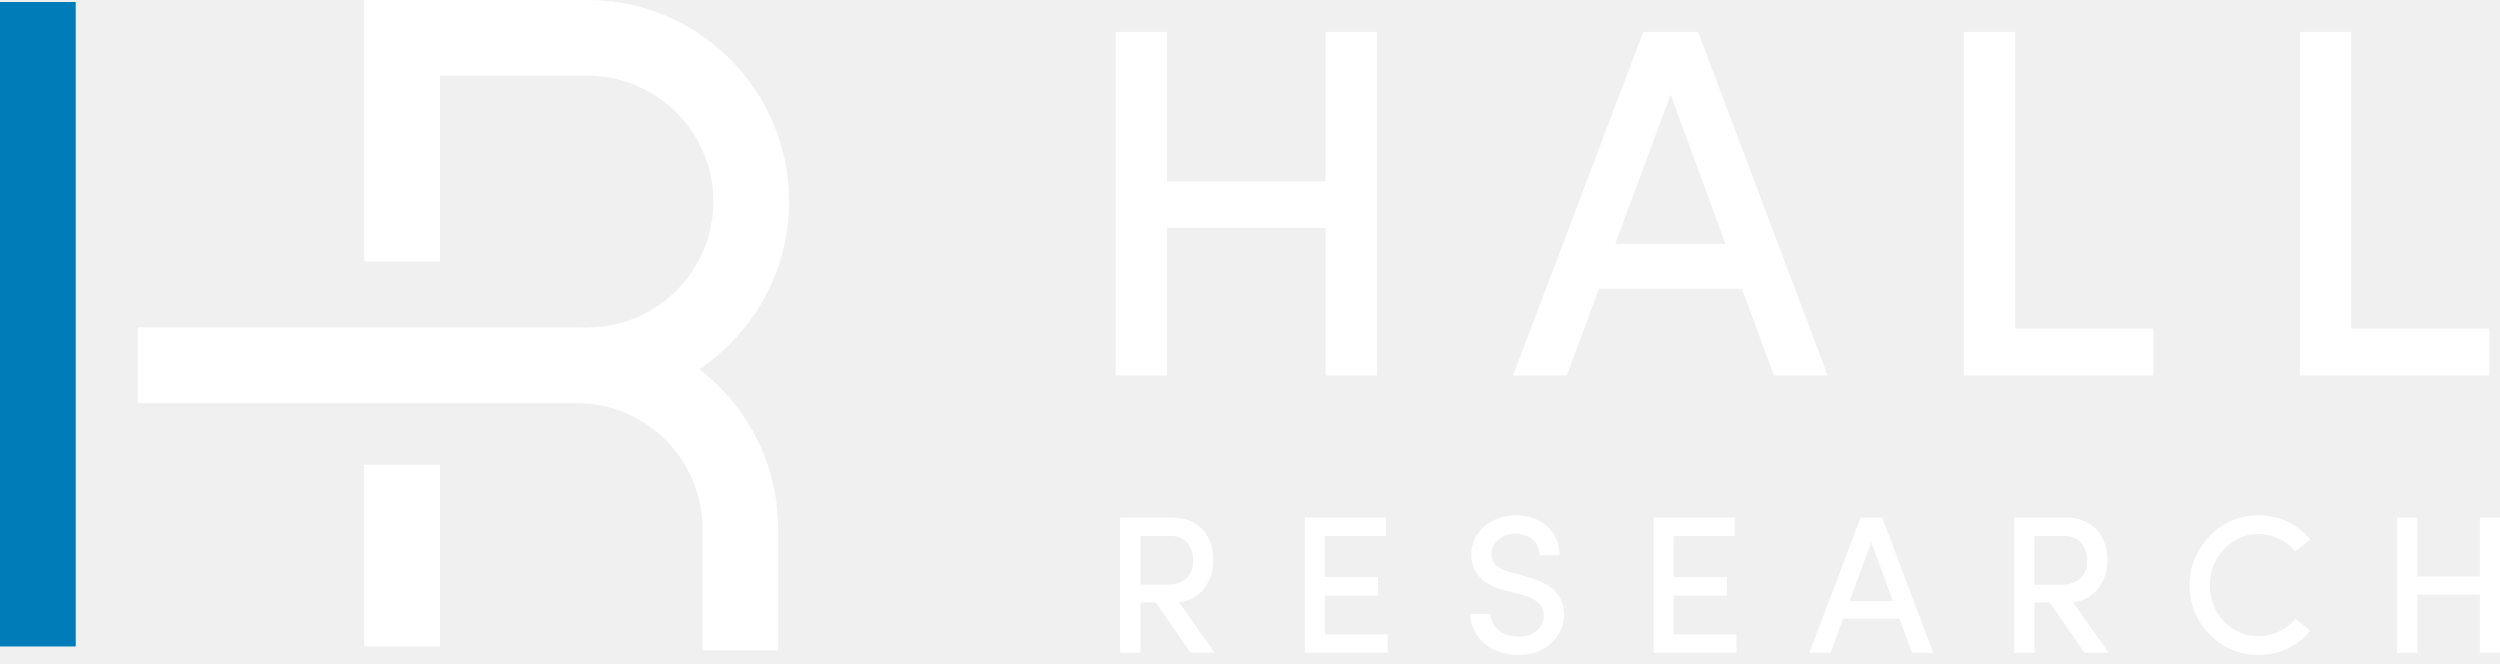
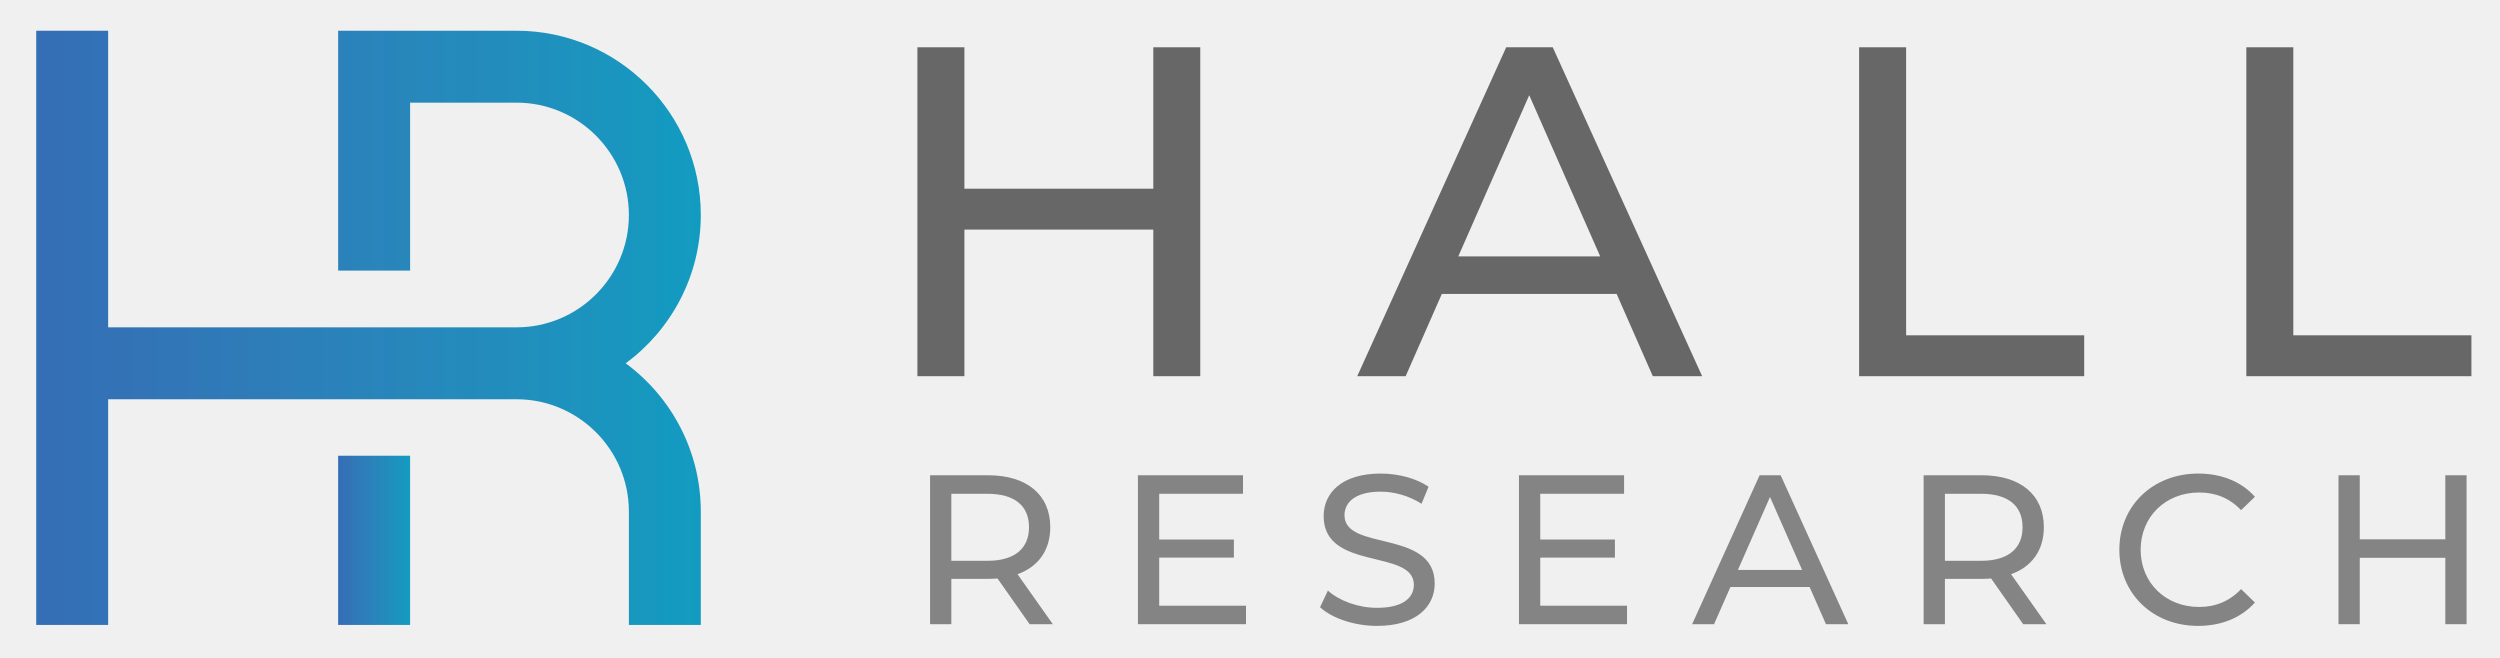
- <svg xmlns="http://www.w3.org/2000/svg" width="226" height="60" viewBox="0 0 226 60" fill="none">
-   <path d="M119.835 2.883H124.474V33.941H119.835V20.601H105.499V33.941H100.859V2.883H105.499V16.402H119.835V2.883ZM160.358 33.941L157.471 26.099H144.536L141.65 33.941H136.784L148.55 2.883H153.505L165.224 33.941H160.358ZM146.021 22.044H155.98L151.024 8.525L146.021 22.044ZM182.172 29.708H194.66V33.941H177.533V2.883H182.172V29.701V29.708ZM212.55 29.708H225.038V33.941H207.911V2.883H212.55V29.701V29.708Z" fill="white" />
-   <path d="M107.615 59.004L104.474 54.447H103.093V59.004H101.265V46.784H105.931C108.612 46.784 109.691 48.716 109.691 50.647C109.691 52.399 108.625 54.248 106.584 54.441L109.794 58.997H107.615V59.004ZM103.093 48.454V52.853H105.485C107.168 52.853 107.863 51.946 107.863 50.654C107.863 49.362 107.1 48.454 105.911 48.454H103.093ZM119.766 57.341H125.443V59.011H117.959V46.791H125.285V48.461H119.773V52.166H124.577V53.85H119.773V57.341H119.766ZM132.907 55.499H134.715C134.749 56.544 135.725 57.554 137.251 57.554C138.777 57.554 139.553 56.633 139.553 55.623C139.553 54.544 138.577 54.028 137.588 53.76L136.028 53.368C133.423 52.709 132.997 51.169 132.997 50.159C132.997 48.015 134.894 46.578 137.058 46.578C139.223 46.578 140.976 47.96 140.976 50.193H139.168C139.168 49.039 138.261 48.241 137.003 48.241C135.849 48.241 134.825 49.004 134.825 50.118C134.825 50.509 134.948 51.307 136.488 51.712L138.034 52.138C140.089 52.688 141.388 53.733 141.388 55.527C141.388 57.568 139.718 59.217 137.258 59.217C134.653 59.217 132.914 57.465 132.914 55.492L132.907 55.499ZM151.299 57.341H156.976V59.011H149.491V46.791H156.818V48.461H151.306V52.166H156.11V53.85H151.306V57.341H151.299ZM172.845 59.011L171.711 55.925H166.619L165.485 59.011H163.567L168.199 46.791H170.151L174.763 59.011H172.845ZM167.203 54.331H171.12L169.168 49.011L167.203 54.331ZM188.433 59.011L185.292 54.454H183.911V59.011H182.083V46.791H186.749C189.43 46.791 190.509 48.722 190.509 50.654C190.509 52.406 189.443 54.255 187.402 54.447L190.612 59.004H188.433V59.011ZM183.911 48.461V52.86H186.302C187.986 52.86 188.68 51.953 188.68 50.661C188.68 49.368 187.918 48.461 186.729 48.461H183.911ZM197.938 52.929C197.938 49.472 200.687 46.578 204.144 46.578C206.076 46.578 207.759 47.43 208.845 48.777L207.498 49.856C206.722 48.901 205.512 48.276 204.165 48.276C201.684 48.276 199.766 50.406 199.766 52.922C199.766 55.437 201.663 57.513 204.165 57.513C205.512 57.513 206.722 56.894 207.498 55.932L208.845 57.011C207.766 58.358 206.076 59.21 204.144 59.21C200.687 59.21 197.938 56.372 197.938 52.915V52.929ZM224.172 46.791H226V59.011H224.172V53.76H218.529V59.011H216.701V46.791H218.529V52.111H224.172V46.791Z" fill="white" />
-   <path d="M6.845 0.18H0V58.441H6.845V0.18Z" fill="#007CB8" />
-   <path d="M70.351 47.814V58.783H63.506V47.814C63.506 41.546 58.406 36.44 52.131 36.44H12.461V29.595H52.131C52.461 29.595 52.791 29.601 53.114 29.622V29.595C59.382 29.595 64.488 24.495 64.488 18.22C64.488 11.945 59.389 6.845 53.114 6.845H39.767V23.643H32.921V0H53.114C63.162 0 71.334 8.172 71.334 18.22C71.334 24.529 68.11 30.103 63.217 33.375C67.547 36.708 70.344 41.938 70.344 47.814H70.351ZM32.921 58.433H39.767V42.014H32.921V58.433Z" fill="white" />
+ <svg xmlns="http://www.w3.org/2000/svg" viewBox="86 70 327 86" role="img" aria-labelledby="logo-title">
+   <defs>
+     <clipPath id="clip-0">
+       <path clip-rule="nonzero" d="M 90 74 L 178 74 L 178 152 L 90 152 Z M 90 74 " />
+     </clipPath>
+     <clipPath id="clip-1">
+       <path clip-rule="nonzero" d="M 139.641 74.02 L 130.23 74.02 L 130.23 105.391 L 139.641 105.391 L 139.641 83.426 L 153.562 83.426 C 161.664 83.426 168.258 90.02 168.258 98.121 C 168.258 106.227 161.664 112.816 153.562 112.816 L 100.145 112.816 L 100.145 74.02 L 90.738 74.02 L 90.738 151.738 L 100.145 151.738 L 100.145 122.223 L 153.562 122.223 C 161.664 122.223 168.258 128.816 168.258 136.918 L 168.258 151.738 L 177.664 151.738 L 177.664 136.918 C 177.664 128.973 173.797 121.914 167.844 117.52 C 173.797 113.129 177.664 106.07 177.664 98.121 C 177.664 84.832 166.852 74.02 153.562 74.02 Z M 139.641 74.02 " />
+     </clipPath>
+     <linearGradient id="linear-pattern-0" gradientUnits="userSpaceOnUse" x1="-0" y1="0" x2="1" y2="0" gradientTransform="matrix(86.92411, 0, 0, 86.92411, 90.73823, 112.878)">
+       <stop offset="0" stop-color="rgb(20.392%, 43.137%, 71.373%)" stop-opacity="1" />
+       <stop offset="0.016" stop-color="rgb(20.392%, 43.137%, 71.373%)" stop-opacity="1" />
+       <stop offset="0.031" stop-color="rgb(20.392%, 43.529%, 71.373%)" stop-opacity="1" />
+       <stop offset="0.047" stop-color="rgb(20.392%, 43.921%, 71.373%)" stop-opacity="1" />
+       <stop offset="0.062" stop-color="rgb(20%, 43.921%, 71.373%)" stop-opacity="1" />
+       <stop offset="0.078" stop-color="rgb(20%, 44.313%, 71.373%)" stop-opacity="1" />
+       <stop offset="0.094" stop-color="rgb(20%, 44.705%, 71.373%)" stop-opacity="1" />
+       <stop offset="0.109" stop-color="rgb(20%, 44.705%, 71.373%)" stop-opacity="1" />
+       <stop offset="0.125" stop-color="rgb(19.608%, 45.097%, 71.373%)" stop-opacity="1" />
+       <stop offset="0.156" stop-color="rgb(19.608%, 45.49%, 71.373%)" stop-opacity="1" />
+       <stop offset="0.172" stop-color="rgb(19.608%, 45.882%, 71.765%)" stop-opacity="1" />
+       <stop offset="0.188" stop-color="rgb(19.215%, 46.274%, 71.765%)" stop-opacity="1" />
+       <stop offset="0.203" stop-color="rgb(19.215%, 46.274%, 71.765%)" stop-opacity="1" />
+       <stop offset="0.219" stop-color="rgb(19.215%, 46.666%, 71.765%)" stop-opacity="1" />
+       <stop offset="0.234" stop-color="rgb(18.823%, 47.058%, 71.765%)" stop-opacity="1" />
+       <stop offset="0.25" stop-color="rgb(18.823%, 47.45%, 71.765%)" stop-opacity="1" />
+       <stop offset="0.266" stop-color="rgb(18.823%, 47.45%, 72.157%)" stop-opacity="1" />
+       <stop offset="0.281" stop-color="rgb(18.431%, 47.842%, 72.157%)" stop-opacity="1" />
+       <stop offset="0.312" stop-color="rgb(18.431%, 48.235%, 72.157%)" stop-opacity="1" />
+       <stop offset="0.328" stop-color="rgb(18.039%, 48.627%, 72.157%)" stop-opacity="1" />
+       <stop offset="0.344" stop-color="rgb(18.039%, 49.019%, 72.549%)" stop-opacity="1" />
+       <stop offset="0.359" stop-color="rgb(17.647%, 49.019%, 72.549%)" stop-opacity="1" />
+       <stop offset="0.375" stop-color="rgb(17.647%, 49.411%, 72.549%)" stop-opacity="1" />
+       <stop offset="0.391" stop-color="rgb(17.647%, 49.803%, 72.549%)" stop-opacity="1" />
+       <stop offset="0.406" stop-color="rgb(17.255%, 50.197%, 72.549%)" stop-opacity="1" />
+       <stop offset="0.422" stop-color="rgb(17.255%, 50.197%, 72.549%)" stop-opacity="1" />
+       <stop offset="0.438" stop-color="rgb(16.862%, 50.589%, 72.942%)" stop-opacity="1" />
+       <stop offset="0.453" stop-color="rgb(16.862%, 50.981%, 72.942%)" stop-opacity="1" />
+       <stop offset="0.469" stop-color="rgb(16.47%, 50.981%, 72.942%)" stop-opacity="1" />
+       <stop offset="0.484" stop-color="rgb(16.47%, 51.373%, 72.942%)" stop-opacity="1" />
+       <stop offset="0.5" stop-color="rgb(16.078%, 51.765%, 72.942%)" stop-opacity="1" />
+       <stop offset="0.516" stop-color="rgb(16.078%, 52.158%, 73.334%)" stop-opacity="1" />
+       <stop offset="0.531" stop-color="rgb(15.686%, 52.158%, 73.334%)" stop-opacity="1" />
+       <stop offset="0.547" stop-color="rgb(15.686%, 52.55%, 73.334%)" stop-opacity="1" />
+       <stop offset="0.562" stop-color="rgb(15.294%, 52.942%, 73.334%)" stop-opacity="1" />
+       <stop offset="0.578" stop-color="rgb(14.902%, 53.334%, 73.334%)" stop-opacity="1" />
+       <stop offset="0.594" stop-color="rgb(14.902%, 53.334%, 73.726%)" stop-opacity="1" />
+       <stop offset="0.609" stop-color="rgb(14.51%, 53.726%, 73.726%)" stop-opacity="1" />
+       <stop offset="0.625" stop-color="rgb(14.51%, 54.118%, 73.726%)" stop-opacity="1" />
+       <stop offset="0.641" stop-color="rgb(14.117%, 54.118%, 73.726%)" stop-opacity="1" />
+       <stop offset="0.656" stop-color="rgb(13.725%, 54.51%, 73.726%)" stop-opacity="1" />
+       <stop offset="0.672" stop-color="rgb(13.725%, 54.903%, 73.726%)" stop-opacity="1" />
+       <stop offset="0.688" stop-color="rgb(13.333%, 55.295%, 74.118%)" stop-opacity="1" />
+       <stop offset="0.703" stop-color="rgb(13.333%, 55.295%, 74.118%)" stop-opacity="1" />
+       <stop offset="0.719" stop-color="rgb(12.941%, 55.687%, 74.118%)" stop-opacity="1" />
+       <stop offset="0.734" stop-color="rgb(12.549%, 56.079%, 74.118%)" stop-opacity="1" />
+       <stop offset="0.75" stop-color="rgb(12.549%, 56.471%, 74.118%)" stop-opacity="1" />
+       <stop offset="0.766" stop-color="rgb(12.157%, 56.471%, 74.51%)" stop-opacity="1" />
+       <stop offset="0.781" stop-color="rgb(11.765%, 56.863%, 74.51%)" stop-opacity="1" />
+       <stop offset="0.797" stop-color="rgb(11.372%, 57.256%, 74.51%)" stop-opacity="1" />
+       <stop offset="0.812" stop-color="rgb(11.372%, 57.648%, 74.51%)" stop-opacity="1" />
+       <stop offset="0.828" stop-color="rgb(10.98%, 57.648%, 74.51%)" stop-opacity="1" />
+       <stop offset="0.844" stop-color="rgb(10.588%, 58.04%, 74.51%)" stop-opacity="1" />
+       <stop offset="0.859" stop-color="rgb(10.196%, 58.432%, 74.902%)" stop-opacity="1" />
+       <stop offset="0.875" stop-color="rgb(9.804%, 58.432%, 74.902%)" stop-opacity="1" />
+       <stop offset="0.891" stop-color="rgb(9.412%, 58.824%, 74.902%)" stop-opacity="1" />
+       <stop offset="0.906" stop-color="rgb(9.412%, 59.216%, 74.902%)" stop-opacity="1" />
+       <stop offset="0.914" stop-color="rgb(9.412%, 59.216%, 74.902%)" stop-opacity="1" />
+       <stop offset="0.922" stop-color="rgb(9.019%, 59.608%, 74.902%)" stop-opacity="1" />
+       <stop offset="0.93" stop-color="rgb(8.627%, 59.608%, 74.902%)" stop-opacity="1" />
+       <stop offset="0.938" stop-color="rgb(8.235%, 59.608%, 74.902%)" stop-opacity="1" />
+       <stop offset="0.953" stop-color="rgb(7.843%, 60.001%, 75.294%)" stop-opacity="1" />
+       <stop offset="0.969" stop-color="rgb(7.843%, 60.393%, 75.294%)" stop-opacity="1" />
+       <stop offset="0.984" stop-color="rgb(7.451%, 60.785%, 75.294%)" stop-opacity="1" />
+       <stop offset="1" stop-color="rgb(7.059%, 60.785%, 75.294%)" stop-opacity="1" />
+     </linearGradient>
+     <clipPath id="clip-2">
+       <path clip-rule="nonzero" d="M 130.23 129.609 L 139.641 129.609 L 139.641 151.738 L 130.23 151.738 Z M 130.23 129.609 " />
+     </clipPath>
+     <linearGradient id="linear-pattern-1" gradientUnits="userSpaceOnUse" x1="0" y1="0" x2="1" y2="0" gradientTransform="matrix(9.406815, 0, 0, 9.406815, 130.2319, 140.6739)">
+       <stop offset="0" stop-color="rgb(20.392%, 43.137%, 71.373%)" stop-opacity="1" />
+       <stop offset="0.016" stop-color="rgb(20.392%, 43.137%, 71.373%)" stop-opacity="1" />
+       <stop offset="0.031" stop-color="rgb(20.392%, 43.529%, 71.373%)" stop-opacity="1" />
+       <stop offset="0.047" stop-color="rgb(20.392%, 43.921%, 71.373%)" stop-opacity="1" />
+       <stop offset="0.062" stop-color="rgb(20%, 43.921%, 71.373%)" stop-opacity="1" />
+       <stop offset="0.078" stop-color="rgb(20%, 44.313%, 71.373%)" stop-opacity="1" />
+       <stop offset="0.094" stop-color="rgb(20%, 44.705%, 71.373%)" stop-opacity="1" />
+       <stop offset="0.109" stop-color="rgb(20%, 44.705%, 71.373%)" stop-opacity="1" />
+       <stop offset="0.125" stop-color="rgb(19.608%, 45.097%, 71.373%)" stop-opacity="1" />
+       <stop offset="0.156" stop-color="rgb(19.608%, 45.49%, 71.373%)" stop-opacity="1" />
+       <stop offset="0.172" stop-color="rgb(19.608%, 45.882%, 71.765%)" stop-opacity="1" />
+       <stop offset="0.188" stop-color="rgb(19.215%, 46.274%, 71.765%)" stop-opacity="1" />
+       <stop offset="0.203" stop-color="rgb(19.215%, 46.274%, 71.765%)" stop-opacity="1" />
+       <stop offset="0.219" stop-color="rgb(19.215%, 46.666%, 71.765%)" stop-opacity="1" />
+       <stop offset="0.234" stop-color="rgb(18.823%, 47.058%, 71.765%)" stop-opacity="1" />
+       <stop offset="0.25" stop-color="rgb(18.823%, 47.45%, 71.765%)" stop-opacity="1" />
+       <stop offset="0.266" stop-color="rgb(18.823%, 47.45%, 72.157%)" stop-opacity="1" />
+       <stop offset="0.281" stop-color="rgb(18.431%, 47.842%, 72.157%)" stop-opacity="1" />
+       <stop offset="0.312" stop-color="rgb(18.431%, 48.235%, 72.157%)" stop-opacity="1" />
+       <stop offset="0.328" stop-color="rgb(18.039%, 48.627%, 72.157%)" stop-opacity="1" />
+       <stop offset="0.344" stop-color="rgb(18.039%, 49.019%, 72.549%)" stop-opacity="1" />
+       <stop offset="0.359" stop-color="rgb(17.647%, 49.019%, 72.549%)" stop-opacity="1" />
+       <stop offset="0.375" stop-color="rgb(17.647%, 49.411%, 72.549%)" stop-opacity="1" />
+       <stop offset="0.391" stop-color="rgb(17.647%, 49.803%, 72.549%)" stop-opacity="1" />
+       <stop offset="0.406" stop-color="rgb(17.255%, 50.197%, 72.549%)" stop-opacity="1" />
+       <stop offset="0.422" stop-color="rgb(17.255%, 50.197%, 72.549%)" stop-opacity="1" />
+       <stop offset="0.438" stop-color="rgb(16.862%, 50.589%, 72.942%)" stop-opacity="1" />
+       <stop offset="0.453" stop-color="rgb(16.862%, 50.981%, 72.942%)" stop-opacity="1" />
+       <stop offset="0.469" stop-color="rgb(16.47%, 50.981%, 72.942%)" stop-opacity="1" />
+       <stop offset="0.484" stop-color="rgb(16.47%, 51.373%, 72.942%)" stop-opacity="1" />
+       <stop offset="0.5" stop-color="rgb(16.078%, 51.765%, 72.942%)" stop-opacity="1" />
+       <stop offset="0.516" stop-color="rgb(16.078%, 52.158%, 73.334%)" stop-opacity="1" />
+       <stop offset="0.531" stop-color="rgb(15.686%, 52.158%, 73.334%)" stop-opacity="1" />
+       <stop offset="0.547" stop-color="rgb(15.686%, 52.55%, 73.334%)" stop-opacity="1" />
+       <stop offset="0.562" stop-color="rgb(15.294%, 52.942%, 73.334%)" stop-opacity="1" />
+       <stop offset="0.578" stop-color="rgb(14.902%, 53.334%, 73.334%)" stop-opacity="1" />
+       <stop offset="0.594" stop-color="rgb(14.902%, 53.334%, 73.726%)" stop-opacity="1" />
+       <stop offset="0.609" stop-color="rgb(14.51%, 53.726%, 73.726%)" stop-opacity="1" />
+       <stop offset="0.625" stop-color="rgb(14.51%, 54.118%, 73.726%)" stop-opacity="1" />
+       <stop offset="0.641" stop-color="rgb(14.117%, 54.118%, 73.726%)" stop-opacity="1" />
+       <stop offset="0.656" stop-color="rgb(13.725%, 54.51%, 73.726%)" stop-opacity="1" />
+       <stop offset="0.672" stop-color="rgb(13.725%, 54.903%, 73.726%)" stop-opacity="1" />
+       <stop offset="0.688" stop-color="rgb(13.333%, 55.295%, 74.118%)" stop-opacity="1" />
+       <stop offset="0.703" stop-color="rgb(13.333%, 55.295%, 74.118%)" stop-opacity="1" />
+       <stop offset="0.719" stop-color="rgb(12.941%, 55.687%, 74.118%)" stop-opacity="1" />
+       <stop offset="0.734" stop-color="rgb(12.549%, 56.079%, 74.118%)" stop-opacity="1" />
+       <stop offset="0.75" stop-color="rgb(12.549%, 56.471%, 74.118%)" stop-opacity="1" />
+       <stop offset="0.766" stop-color="rgb(12.157%, 56.471%, 74.51%)" stop-opacity="1" />
+       <stop offset="0.781" stop-color="rgb(11.765%, 56.863%, 74.51%)" stop-opacity="1" />
+       <stop offset="0.797" stop-color="rgb(11.372%, 57.256%, 74.51%)" stop-opacity="1" />
+       <stop offset="0.812" stop-color="rgb(11.372%, 57.648%, 74.51%)" stop-opacity="1" />
+       <stop offset="0.828" stop-color="rgb(10.98%, 57.648%, 74.51%)" stop-opacity="1" />
+       <stop offset="0.844" stop-color="rgb(10.588%, 58.04%, 74.51%)" stop-opacity="1" />
+       <stop offset="0.859" stop-color="rgb(10.196%, 58.432%, 74.902%)" stop-opacity="1" />
+       <stop offset="0.875" stop-color="rgb(9.804%, 58.432%, 74.902%)" stop-opacity="1" />
+       <stop offset="0.891" stop-color="rgb(9.412%, 58.824%, 74.902%)" stop-opacity="1" />
+       <stop offset="0.906" stop-color="rgb(9.412%, 59.216%, 74.902%)" stop-opacity="1" />
+       <stop offset="0.914" stop-color="rgb(9.412%, 59.216%, 74.902%)" stop-opacity="1" />
+       <stop offset="0.922" stop-color="rgb(9.019%, 59.608%, 74.902%)" stop-opacity="1" />
+       <stop offset="0.93" stop-color="rgb(8.627%, 59.608%, 74.902%)" stop-opacity="1" />
+       <stop offset="0.938" stop-color="rgb(8.235%, 59.608%, 74.902%)" stop-opacity="1" />
+       <stop offset="0.953" stop-color="rgb(7.843%, 60.001%, 75.294%)" stop-opacity="1" />
+       <stop offset="0.969" stop-color="rgb(7.843%, 60.393%, 75.294%)" stop-opacity="1" />
+       <stop offset="0.984" stop-color="rgb(7.451%, 60.785%, 75.294%)" stop-opacity="1" />
+       <stop offset="1" stop-color="rgb(7.059%, 60.785%, 75.294%)" stop-opacity="1" />
+     </linearGradient>
+   </defs>
+   <path fill-rule="nonzero" fill="rgb(40.392%, 40.392%, 40.392%)" fill-opacity="1" d="M 242.996 76.184 L 242.996 119.207 L 236.852 119.207 L 236.852 100.031 L 212.145 100.031 L 212.145 119.207 L 205.996 119.207 L 205.996 76.184 L 212.145 76.184 L 212.145 94.684 L 236.852 94.684 L 236.852 76.184 Z M 242.996 76.184 " />
+   <path fill-rule="nonzero" fill="rgb(40.392%, 40.392%, 40.392%)" fill-opacity="1" d="M 295.305 103.535 L 286.023 82.453 L 276.742 103.535 Z M 297.457 108.449 L 274.59 108.449 L 269.859 119.207 L 263.527 119.207 L 283.012 76.184 L 289.098 76.184 L 308.641 119.207 L 302.188 119.207 Z M 297.457 108.449 " />
+   <path fill-rule="nonzero" fill="rgb(40.392%, 40.392%, 40.392%)" fill-opacity="1" d="M 329.172 76.184 L 335.32 76.184 L 335.32 113.859 L 358.613 113.859 L 358.613 119.207 L 329.172 119.207 Z M 329.172 76.184 " />
+   <path fill-rule="nonzero" fill="rgb(40.392%, 40.392%, 40.392%)" fill-opacity="1" d="M 379.82 76.184 L 385.965 76.184 L 385.965 113.859 L 409.262 113.859 L 409.262 119.207 L 379.82 119.207 Z M 379.82 76.184 " />
+   <g clip-path="url(#clip-0)">
+     <g clip-path="url(#clip-1)">
+       <path fill-rule="nonzero" fill="url(#linear-pattern-0)" d="M 90.738 74.02 L 90.738 151.738 L 177.664 151.738 L 177.664 74.02 Z M 90.738 74.02 " />
+     </g>
+   </g>
+   <g clip-path="url(#clip-2)">
+     <path fill-rule="nonzero" fill="url(#linear-pattern-1)" d="M 130.23 129.609 L 130.23 151.738 L 139.641 151.738 L 139.641 129.609 Z M 130.23 129.609 " />
+   </g>
+   <path fill-rule="nonzero" fill="rgb(51.765%, 51.765%, 51.765%)" fill-opacity="1" d="M 220.594 138.953 C 220.594 136.172 218.73 134.586 215.164 134.586 L 210.434 134.586 L 210.434 143.352 L 215.164 143.352 C 218.73 143.352 220.594 141.738 220.594 138.953 M 220.676 151.645 L 216.473 145.664 C 216.082 145.691 215.664 145.719 215.25 145.719 L 210.434 145.719 L 210.434 151.645 L 207.652 151.645 L 207.652 132.164 L 215.25 132.164 C 220.316 132.164 223.375 134.723 223.375 138.953 C 223.375 141.961 221.816 144.133 219.09 145.105 L 223.711 151.645 Z M 220.676 151.645 " />
+   <path fill-rule="nonzero" fill="rgb(51.765%, 51.765%, 51.765%)" fill-opacity="1" d="M 248.977 149.227 L 248.977 151.645 L 234.84 151.645 L 234.84 132.164 L 248.586 132.164 L 248.586 134.586 L 237.625 134.586 L 237.625 140.57 L 247.391 140.57 L 247.391 142.934 L 237.625 142.934 L 237.625 149.227 Z M 248.977 149.227 " />
+   <path fill-rule="nonzero" fill="rgb(51.765%, 51.765%, 51.765%)" fill-opacity="1" d="M 258.66 149.418 L 259.691 147.25 C 261.137 148.559 263.613 149.504 266.117 149.504 C 269.488 149.504 270.934 148.195 270.934 146.496 C 270.934 141.738 259.133 144.742 259.133 137.508 C 259.133 134.5 261.473 131.941 266.594 131.941 C 268.875 131.941 271.238 132.555 272.855 133.668 L 271.938 135.895 C 270.238 134.809 268.316 134.309 266.594 134.309 C 263.281 134.309 261.859 135.699 261.859 137.395 C 261.859 142.156 273.66 139.176 273.66 146.332 C 273.66 149.309 271.27 151.867 266.117 151.867 C 263.141 151.867 260.219 150.867 258.66 149.418 " />
+   <path fill-rule="nonzero" fill="rgb(51.765%, 51.765%, 51.765%)" fill-opacity="1" d="M 298.816 149.227 L 298.816 151.645 L 284.68 151.645 L 284.68 132.164 L 298.43 132.164 L 298.43 134.586 L 287.465 134.586 L 287.465 140.57 L 297.23 140.57 L 297.23 142.934 L 287.465 142.934 L 287.465 149.227 Z M 298.816 149.227 " />
+   <path fill-rule="nonzero" fill="rgb(51.765%, 51.765%, 51.765%)" fill-opacity="1" d="M 321.719 144.551 L 317.516 135.004 L 313.316 144.551 Z M 322.695 146.777 L 312.34 146.777 L 310.199 151.645 L 307.332 151.645 L 316.156 132.164 L 318.91 132.164 L 327.758 151.645 L 324.836 151.645 Z M 322.695 146.777 " />
+   <path fill-rule="nonzero" fill="rgb(51.765%, 51.765%, 51.765%)" fill-opacity="1" d="M 350.551 138.953 C 350.551 136.172 348.688 134.586 345.125 134.586 L 340.395 134.586 L 340.395 143.352 L 345.125 143.352 C 348.688 143.352 350.551 141.738 350.551 138.953 M 350.633 151.645 L 346.434 145.664 C 346.043 145.691 345.625 145.719 345.207 145.719 L 340.395 145.719 L 340.395 151.645 L 337.609 151.645 L 337.609 132.164 L 345.207 132.164 C 350.273 132.164 353.336 134.723 353.336 138.953 C 353.336 141.961 351.777 144.133 349.047 145.105 L 353.668 151.645 Z M 350.633 151.645 " />
+   <path fill-rule="nonzero" fill="rgb(51.765%, 51.765%, 51.765%)" fill-opacity="1" d="M 363.211 141.906 C 363.211 136.145 367.609 131.941 373.535 131.941 C 376.543 131.941 379.16 132.973 380.941 134.977 L 379.133 136.727 C 377.629 135.141 375.793 134.418 373.648 134.418 C 369.25 134.418 365.996 137.594 365.996 141.906 C 365.996 146.219 369.25 149.391 373.648 149.391 C 375.793 149.391 377.629 148.641 379.133 147.055 L 380.941 148.809 C 379.16 150.812 376.543 151.867 373.508 151.867 C 367.609 151.867 363.211 147.668 363.211 141.906 " />
+   <path fill-rule="nonzero" fill="rgb(51.765%, 51.765%, 51.765%)" fill-opacity="1" d="M 408.629 132.164 L 408.629 151.645 L 405.848 151.645 L 405.848 142.961 L 394.656 142.961 L 394.656 151.645 L 391.875 151.645 L 391.875 132.164 L 394.656 132.164 L 394.656 140.543 L 405.848 140.543 L 405.848 132.164 Z M 408.629 132.164 " />
</svg>
